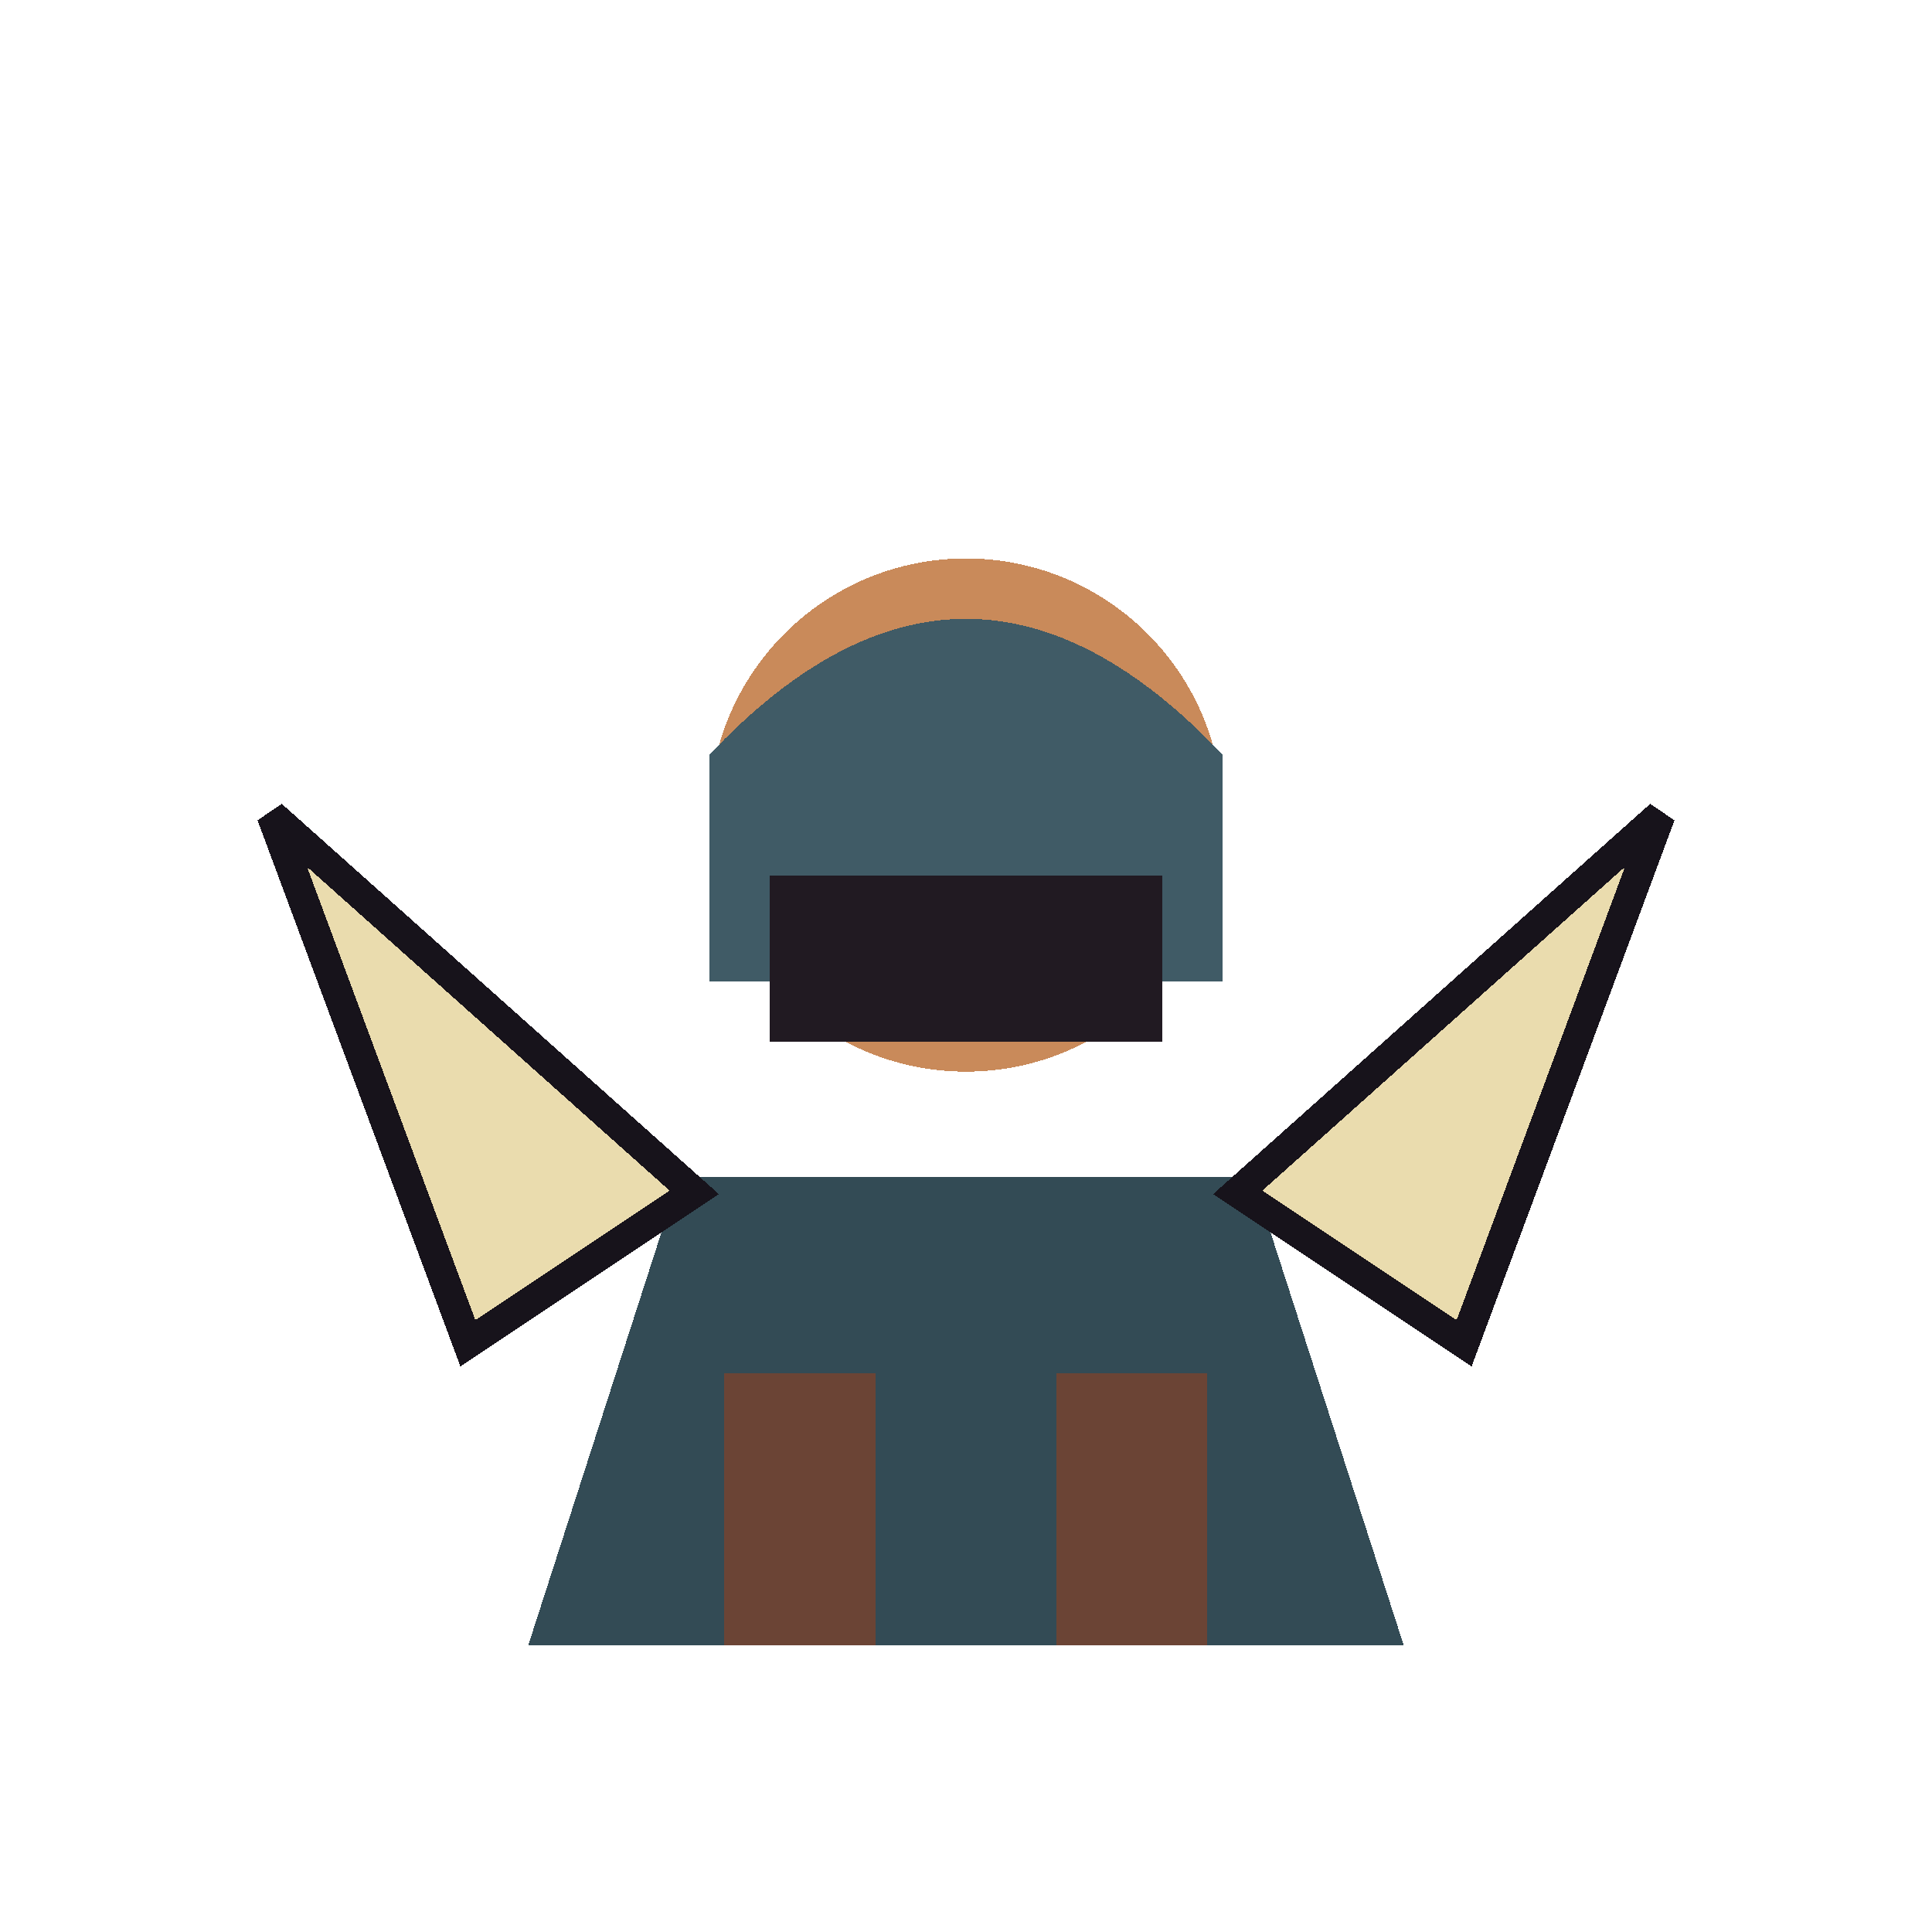
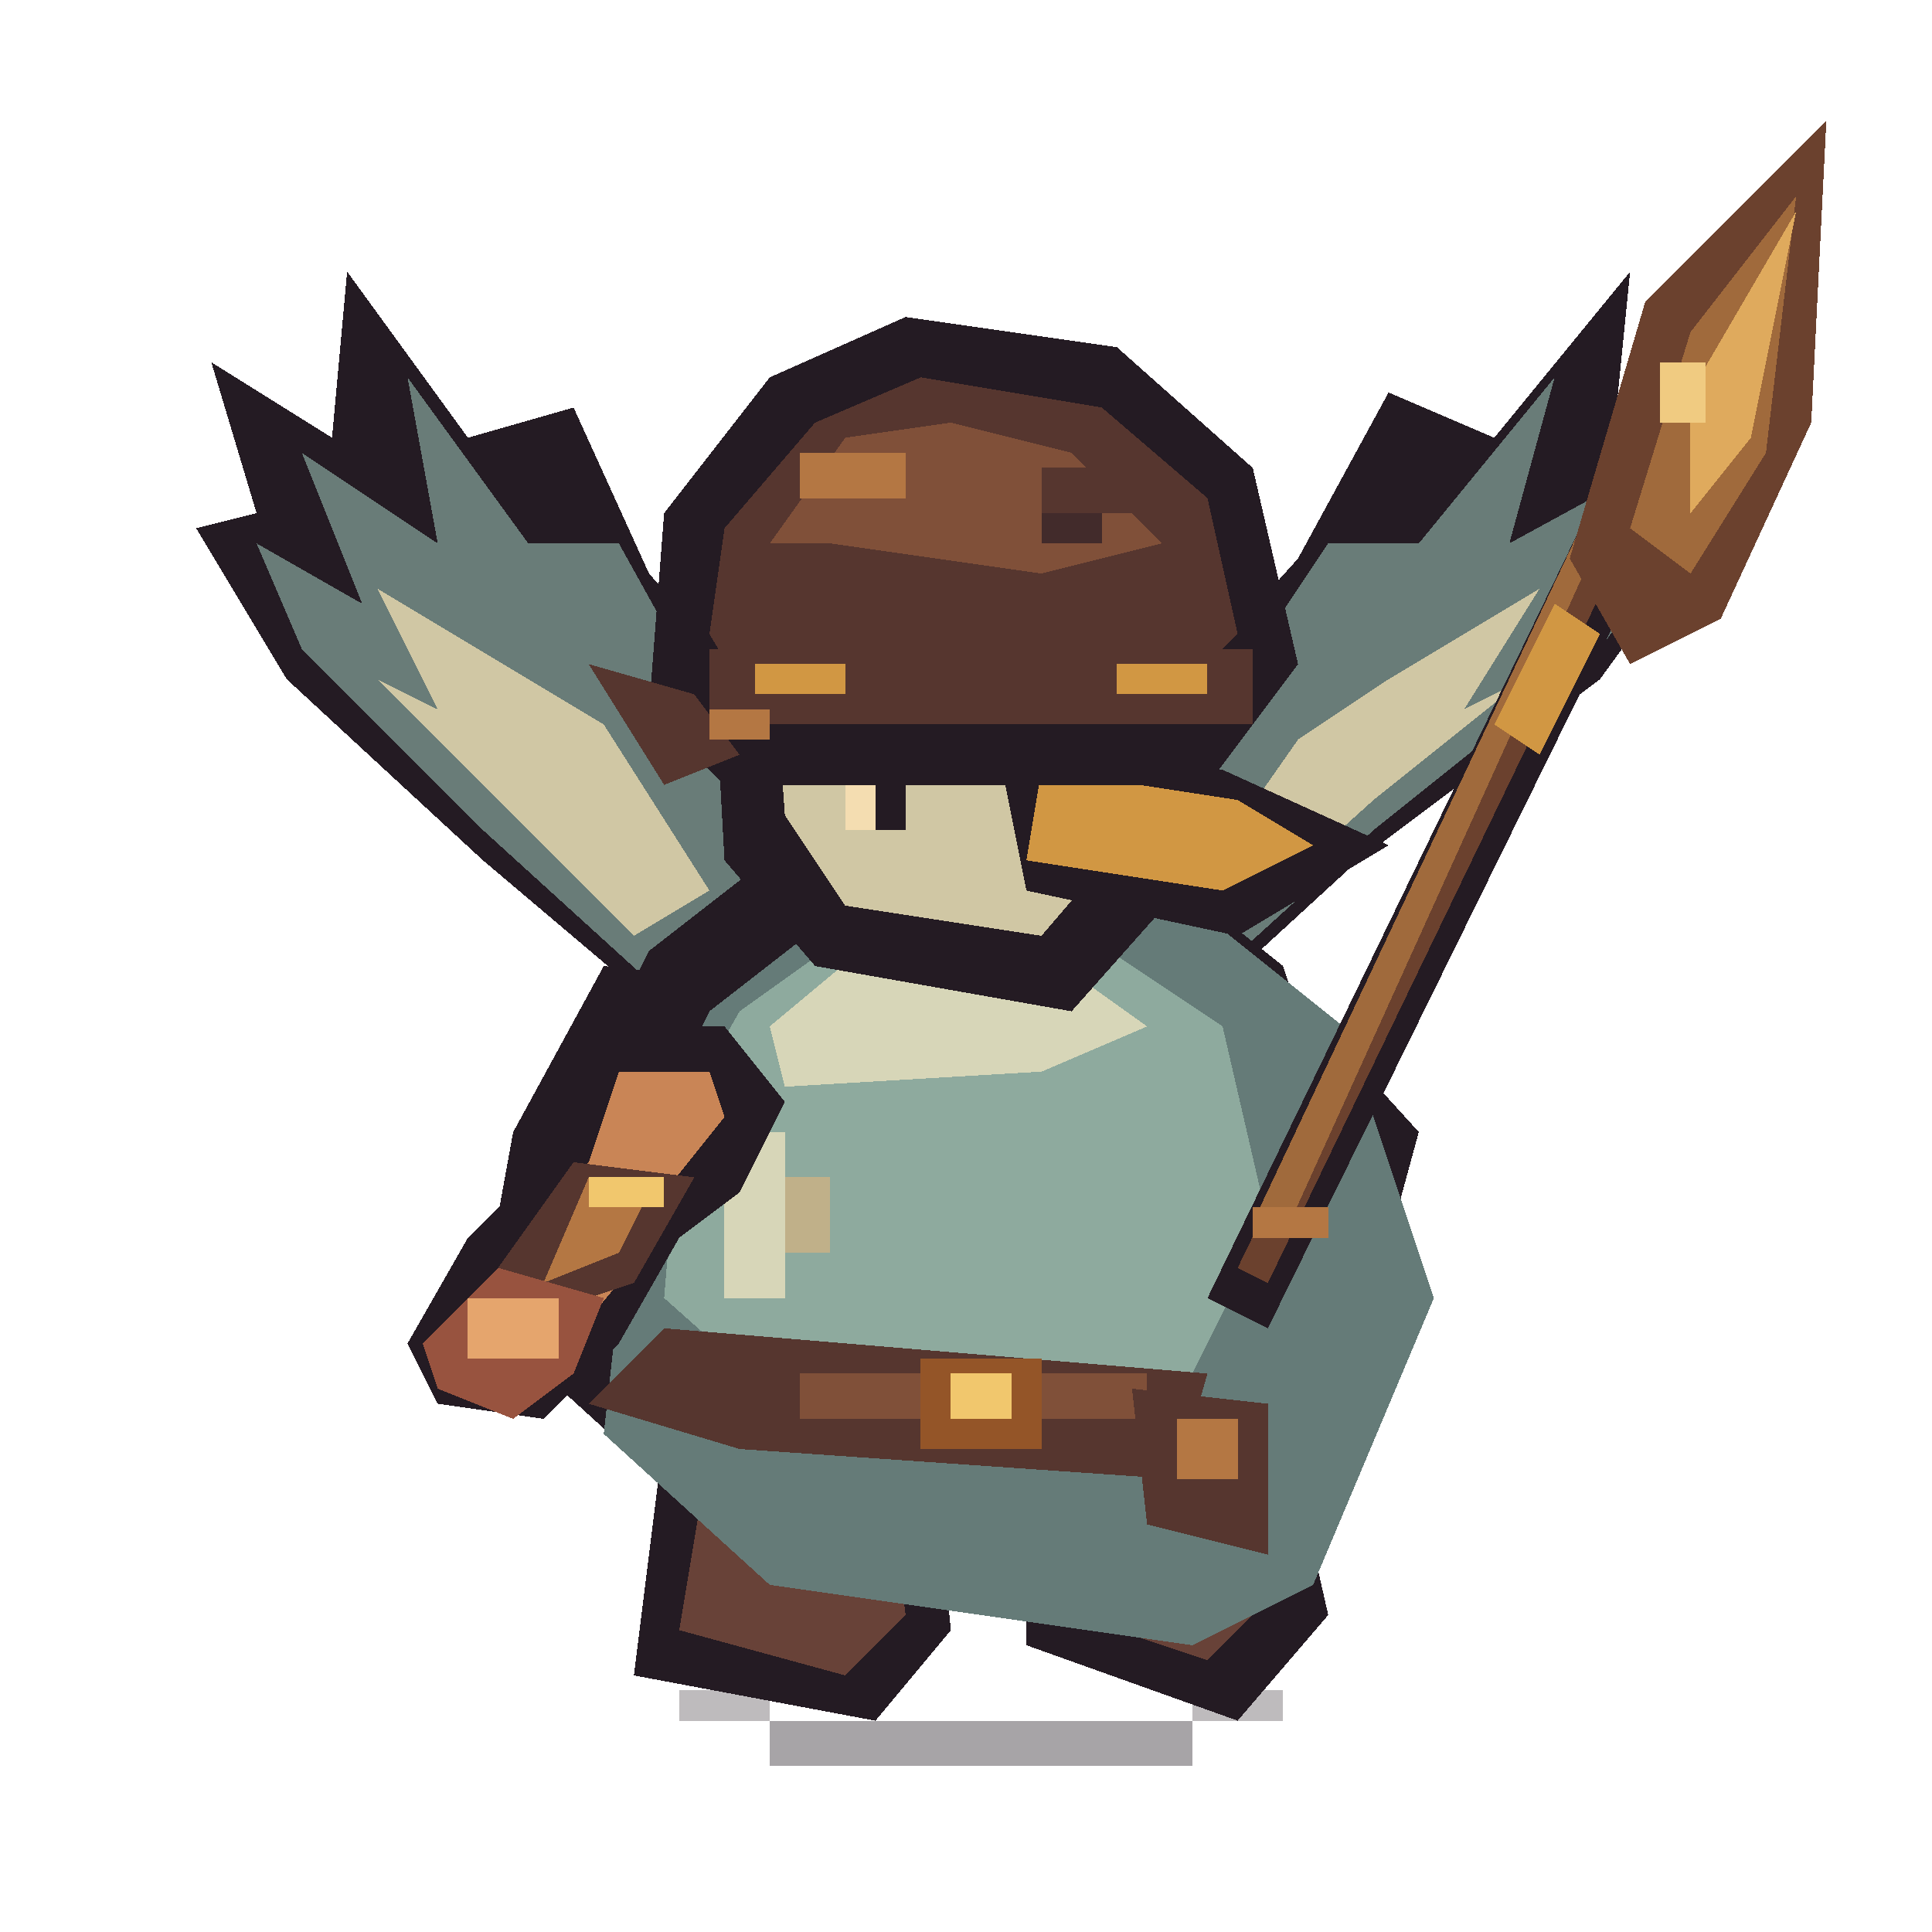
<svg xmlns="http://www.w3.org/2000/svg" width="128" height="128" viewBox="0 0 128 128" shape-rendering="crispEdges">
-   <g>
-     <path d="M45 78h38l10 31H35z" fill="#334b55" />
-     <path d="M46 79L18 54l13 35zM82 79l28-25-13 35z" fill="#eadcae" stroke="#17131b" stroke-width="2" />
-     <circle cx="64" cy="54" r="17" fill="#c98a5a" />
-     <path d="M47 50q17-18 34 0v15H47z" fill="#405b66" />
-     <path d="M51 58h26v11H51z" fill="#211a22" />
-     <path d="M48 91h10v18H48zM70 91h10v18H70z" fill="#6b4435" />
+   <g transform="translate(0 0)">
+     <path d="M45 68L32 57L19 45L13 35L17 34L14 24L22 29L23 18L31 29L38 27L43 38L51 47L55 61Z" fill="#241b23" />
+     <path d="M43 65L32 55L20 43L17 36L24 40L20 30L29 36L27 25L35 36L41 36L46 45L51 58Z" fill="#697c78" />
+     <path d="M42 62L33 53L25 45L29 47L25 39L35 45L40 48L47 59Z" fill="#d0c7a4" />
+     <path d="M78 68L90 57L106 45L114 34L110 33L116 24L107 28L108 18L99 29L92 26L86 37L77 47L74 61Z" fill="#241b23" />
+     <path d="M80 65L91 55L106 43L111 36L104 40L111 30L100 36L103 25L94 36L88 36L82 45L77 58Z" fill="#697c78" />
+     <path d="M81 62L91 53L101 45L97 47L102 39L92 45L86 49L79 59Z" fill="#d0c7a4" />
+     <rect x="45" y="112" width="6" height="2" fill="#241b23" opacity="0.3" />
+     <rect x="51" y="114" width="28" height="3" fill="#241b23" opacity="0.4" />
+     <rect x="79" y="112" width="6" height="2" fill="#241b23" opacity="0.3" />
+     <path d="M45 87L61 88L63 108L58 114L42 111Z" fill="#241b23" />
+     <path d="M68 88L83 85L88 107L82 114L68 109Z" fill="#241b23" />
+     <path d="M48 90L58 91L60 107L56 111L45 108Z" fill="#684238" />
+     <path d="M71 91L80 89L84 106L80 110L71 107Z" fill="#684238" />
+     <rect x="48" y="97" width="6" height="3" fill="#b47743" />
+     <rect x="73" y="98" width="6" height="3" fill="#b47743" />
+     <path d="M40 64L49 65L53 76L47 86L40 90L32 86L34 75Z" fill="#241b23" />
+     <path d="M41 68L47 68L49 76L44 82L38 85L35 82L38 75Z" fill="#98533f" />
+     <path d="M75 64L84 64L94 75L91 86L83 90L76 82Z" fill="#241b23" />
+     <path d="M78 67L83 68L90 76L88 83L82 84L78 78Z" fill="#c98556" />
+     <rect x="85" y="76" width="6" height="4" fill="#e5a56d" />
+     <path d="M43 63L52 56L75 56L85 64L91 82L83 101L75 105L47 101L36 91L38 73Z" fill="#241b23" />
+     <path d="M47 67L56 60L79 60L89 68L95 86L87 105L79 109L51 105L40 95L42 77Z" fill="#657b78" />
+     <path d="M49 67L56 62L72 62L81 68L84 81L77 95L53 94L44 86L45 74Z" fill="#8eaa9e" />
+     <path d="M51 68L57 63L69 63L76 68L69 71L52 72Z" fill="#d7d6b8" />
+     <rect x="48" y="75" width="4" height="11" fill="#d7d6b8" />
+     <rect x="52" y="78" width="3" height="5" fill="#c0b089" />
+     <path d="M44 88L80 91L78 98L49 96L39 93Z" fill="#56362f" />
+     <rect x="53" y="91" width="23" height="3" fill="#805039" />
+     <rect x="61" y="90" width="8" height="6" fill="#945528" />
+     <rect x="63" y="91" width="4" height="3" fill="#f1c76d" />
+     <path d="M75 92L84 93L84 103L76 101Z" fill="#56362f" />
+     <rect x="78" y="94" width="4" height="4" fill="#b47743" />
+     <path d="M40 68L48 68L52 73L49 79L45 82L41 89L36 94L29 93L27 89L31 82L36 77L36 72Z" fill="#241b23" />
+     <path d="M41 71L47 71L48 74L44 79L41 85L36 91L31 90L31 88L35 82L39 77Z" fill="#c98556" />
+     <path d="M38 77L46 78L42 85L36 87L33 84Z" fill="#56362f" />
+     <path d="M39 78L43 79L41 83L36 85Z" fill="#b47743" />
+     <rect x="39" y="78" width="5" height="2" fill="#f1c76d" />
+     <path d="M33 84L40 86L38 91L34 94L29 92L28 89Z" fill="#98533f" />
+     <rect x="31" y="86" width="6" height="4" fill="#e5a56d" />
+     <path d="M47 39L53 33L70 32L80 39L79 58L71 67L54 64L48 57Z" fill="#241b23" />
+     <path d="M51 40L56 36L69 35L76 40L75 55L69 62L56 60L52 54Z" fill="#d0c7a4" />
+     <path d="M66 49L81 51L92 56L82 62L68 59Z" fill="#241b23" />
+     <path d="M69 51L82 53L87 56L81 59L68 57Z" fill="#d19743" />
+     <rect x="57" y="45" width="7" height="4" fill="#f4ddb1" />
+     <rect x="59" y="46" width="3" height="3" fill="#241b23" />
+     <rect x="61" y="39" width="3" height="3" fill="#718056" />
+     <path d="M43 47L44 34L51 25L60 21L74 23L83 31L86 44L80 52L48 52Z" fill="#241b23" />
+     <path d="M47 42L48 35L54 28L61 25L73 27L80 33L82 42L77 47L50 47Z" fill="#56362f" />
+     <path d="M51 36L56 29L63 28L71 30L77 36L69 38L55 36Z" fill="#805039" />
+     <rect x="53" y="30" width="7" height="3" fill="#b47743" />
+     <rect x="69" y="31" width="7" height="3" fill="#56362f" />
+     <rect x="47" y="43" width="36" height="5" fill="#56362f" />
+     <rect x="50" y="44" width="6" height="2" fill="#d19743" />
+     <rect x="74" y="44" width="6" height="2" fill="#d19743" />
+     <path d="MM55 31L55 38L58 40" fill="none" stroke="#e1ad6a" stroke-width="2" stroke-linecap="square" shape-rendering="crispEdges" />
+     <rect x="69" y="34" width="4" height="2" fill="#422b2b" />
+     <path d="M46 46L39 44L44 52L49 50Z" fill="#56362f" />
+     <rect x="47" y="47" width="4" height="2" fill="#b47743" />
+     <rect x="56" y="52" width="4" height="3" fill="#f4ddb1" />
+     <rect x="58" y="52" width="2" height="3" fill="#241b23" />
+     <g transform="translate(0 0)">
+       <path d="M80 86L84 88L114 27L110 24Z" fill="#241b23" />
+       <path d="M82 84L84 85L112 27L110 26Z" fill="#6b412e" />
+       <path d="M83 81L85 82L109 29L108 28Z" fill="#a06a3c" />
+       <path d="M99 48L103 40L106 42L102 50Z" fill="#d19743" />
+       <path d="M108 37L112 29L115 31L111 39Z" fill="#f1c76d" />
+       <path d="M104 37L109 20L121 8L120 28L114 41L108 44Z" fill="#6b412e" />
+       <path d="M108 35L112 22L119 13L117 30L112 38Z" fill="#a06a3c" />
+       <path d="M112 26L119 14L116 29L112 34Z" fill="#dfaa5d" />
+       <rect x="110" y="24" width="3" height="4" fill="#f0cb81" />
+       <rect x="83" y="80" width="5" height="2" fill="#b47743" />
+     </g>
  </g>
</svg>
